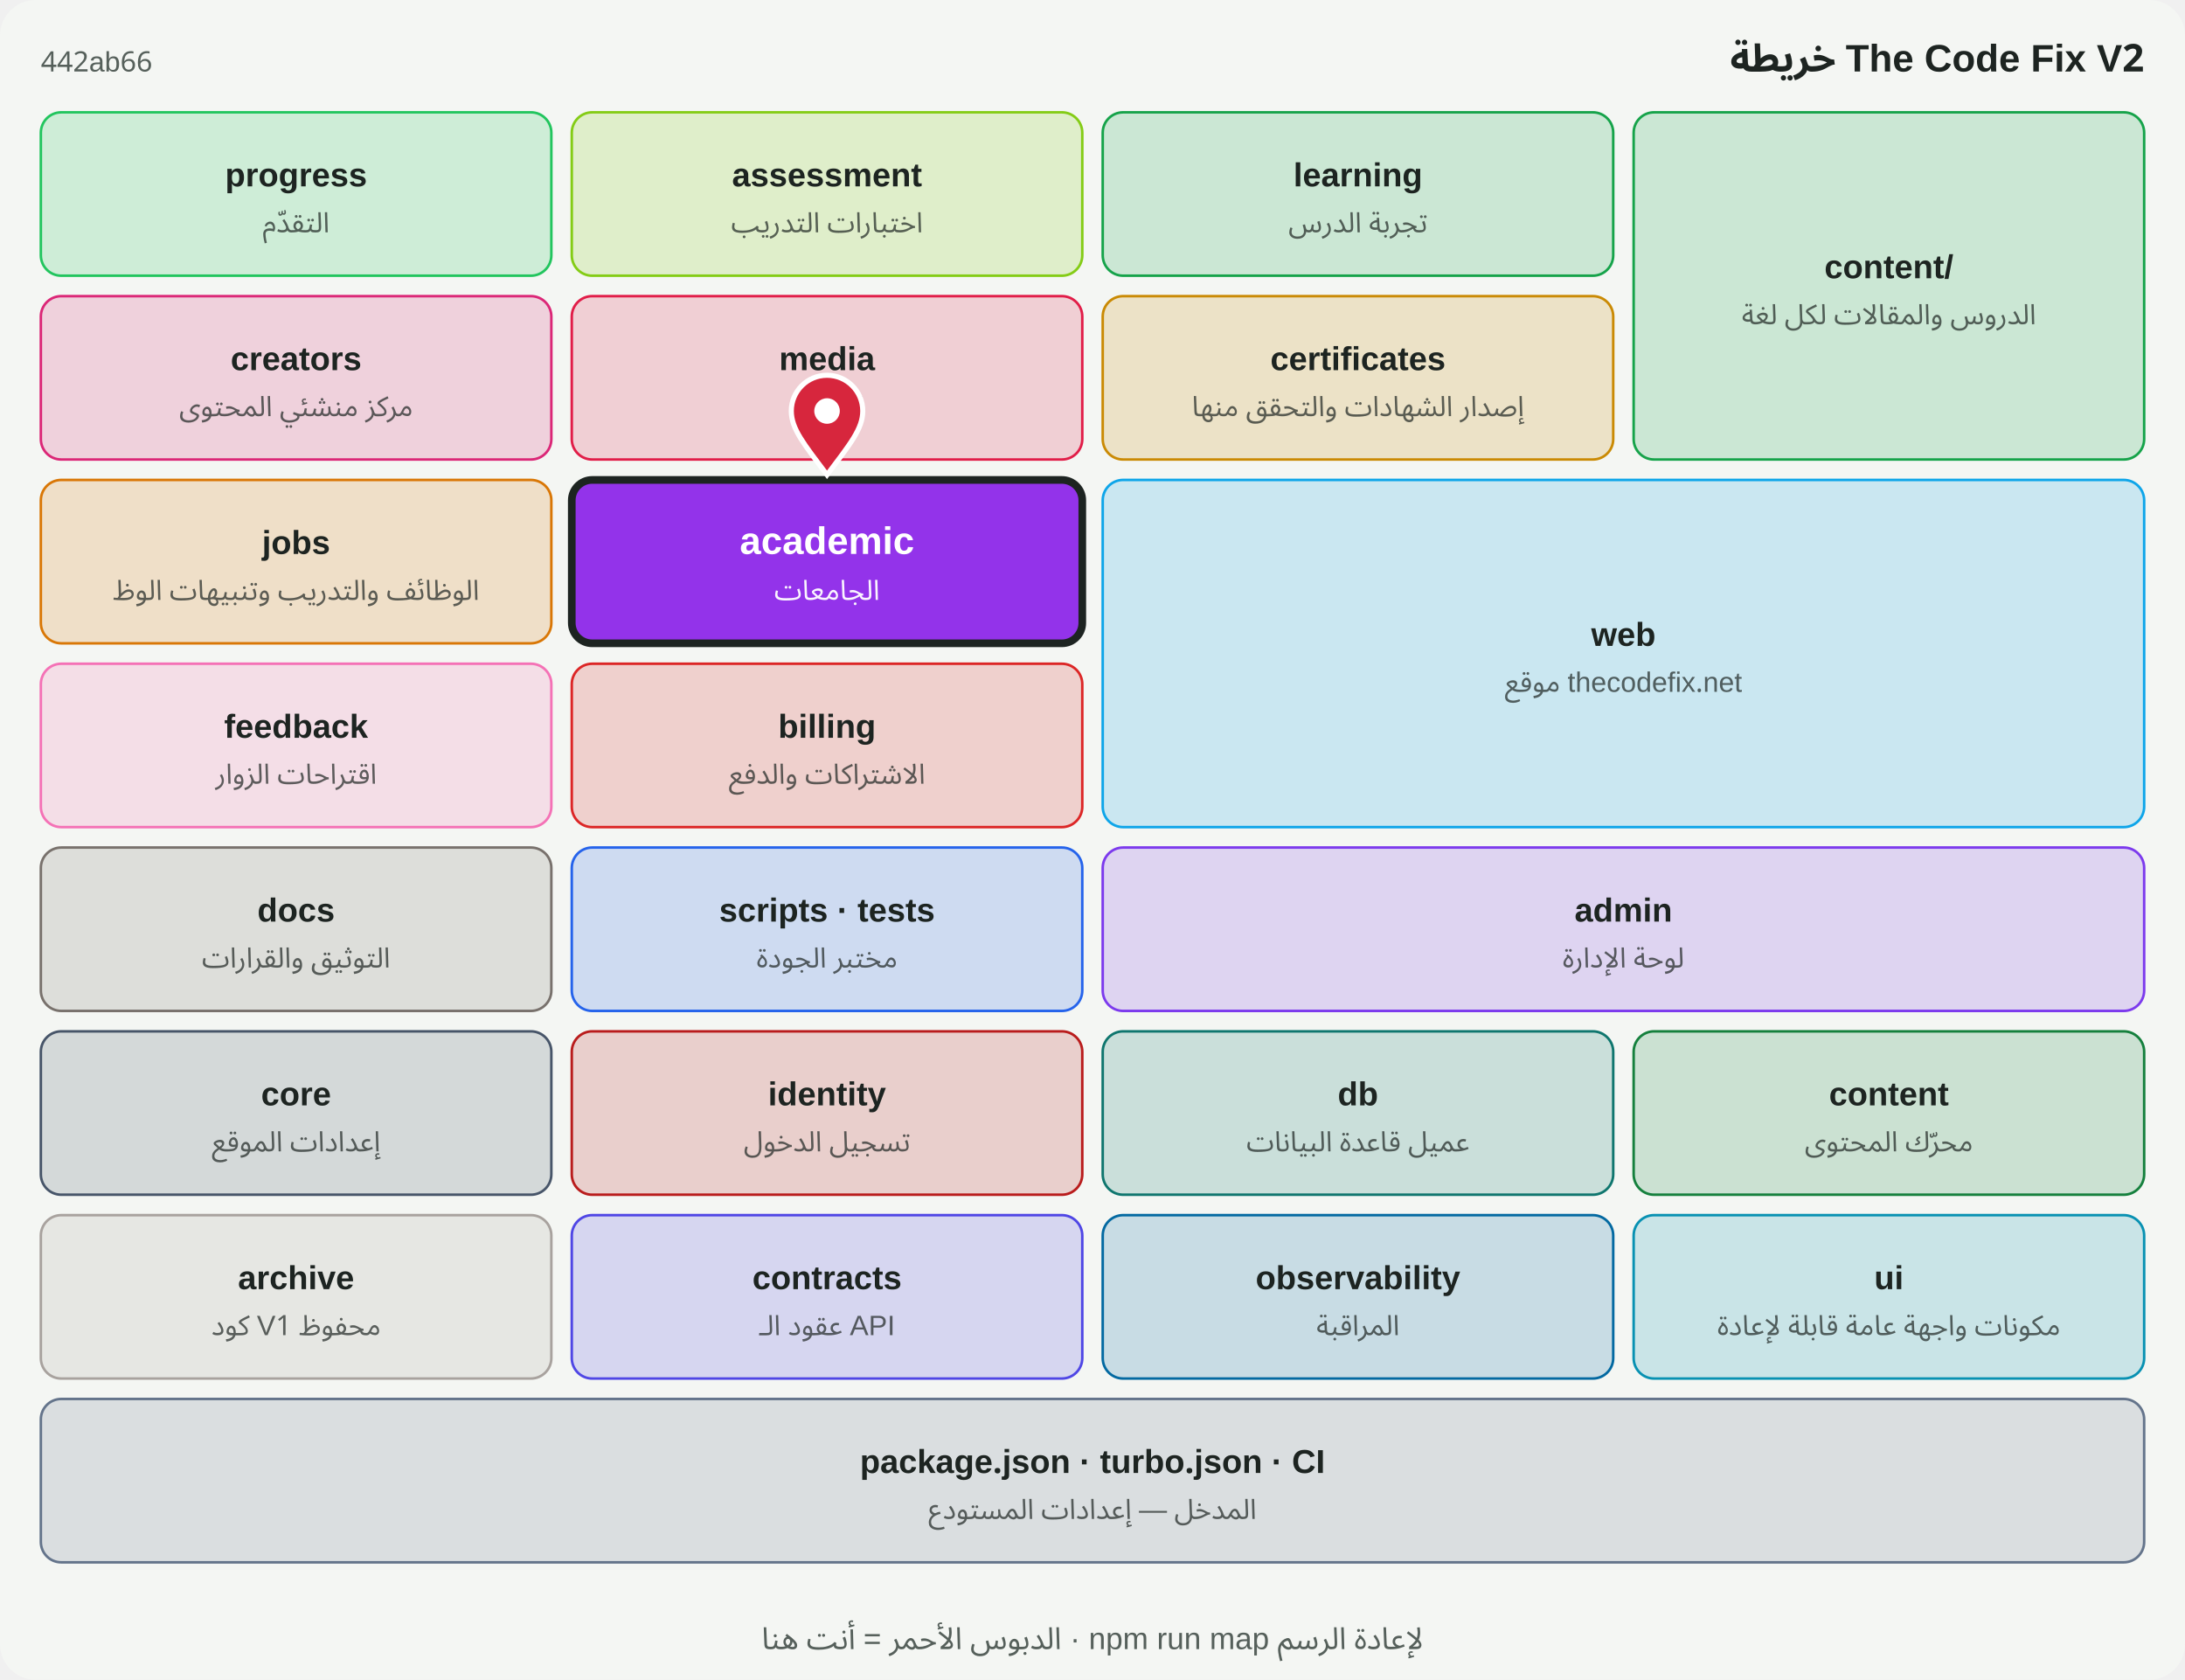
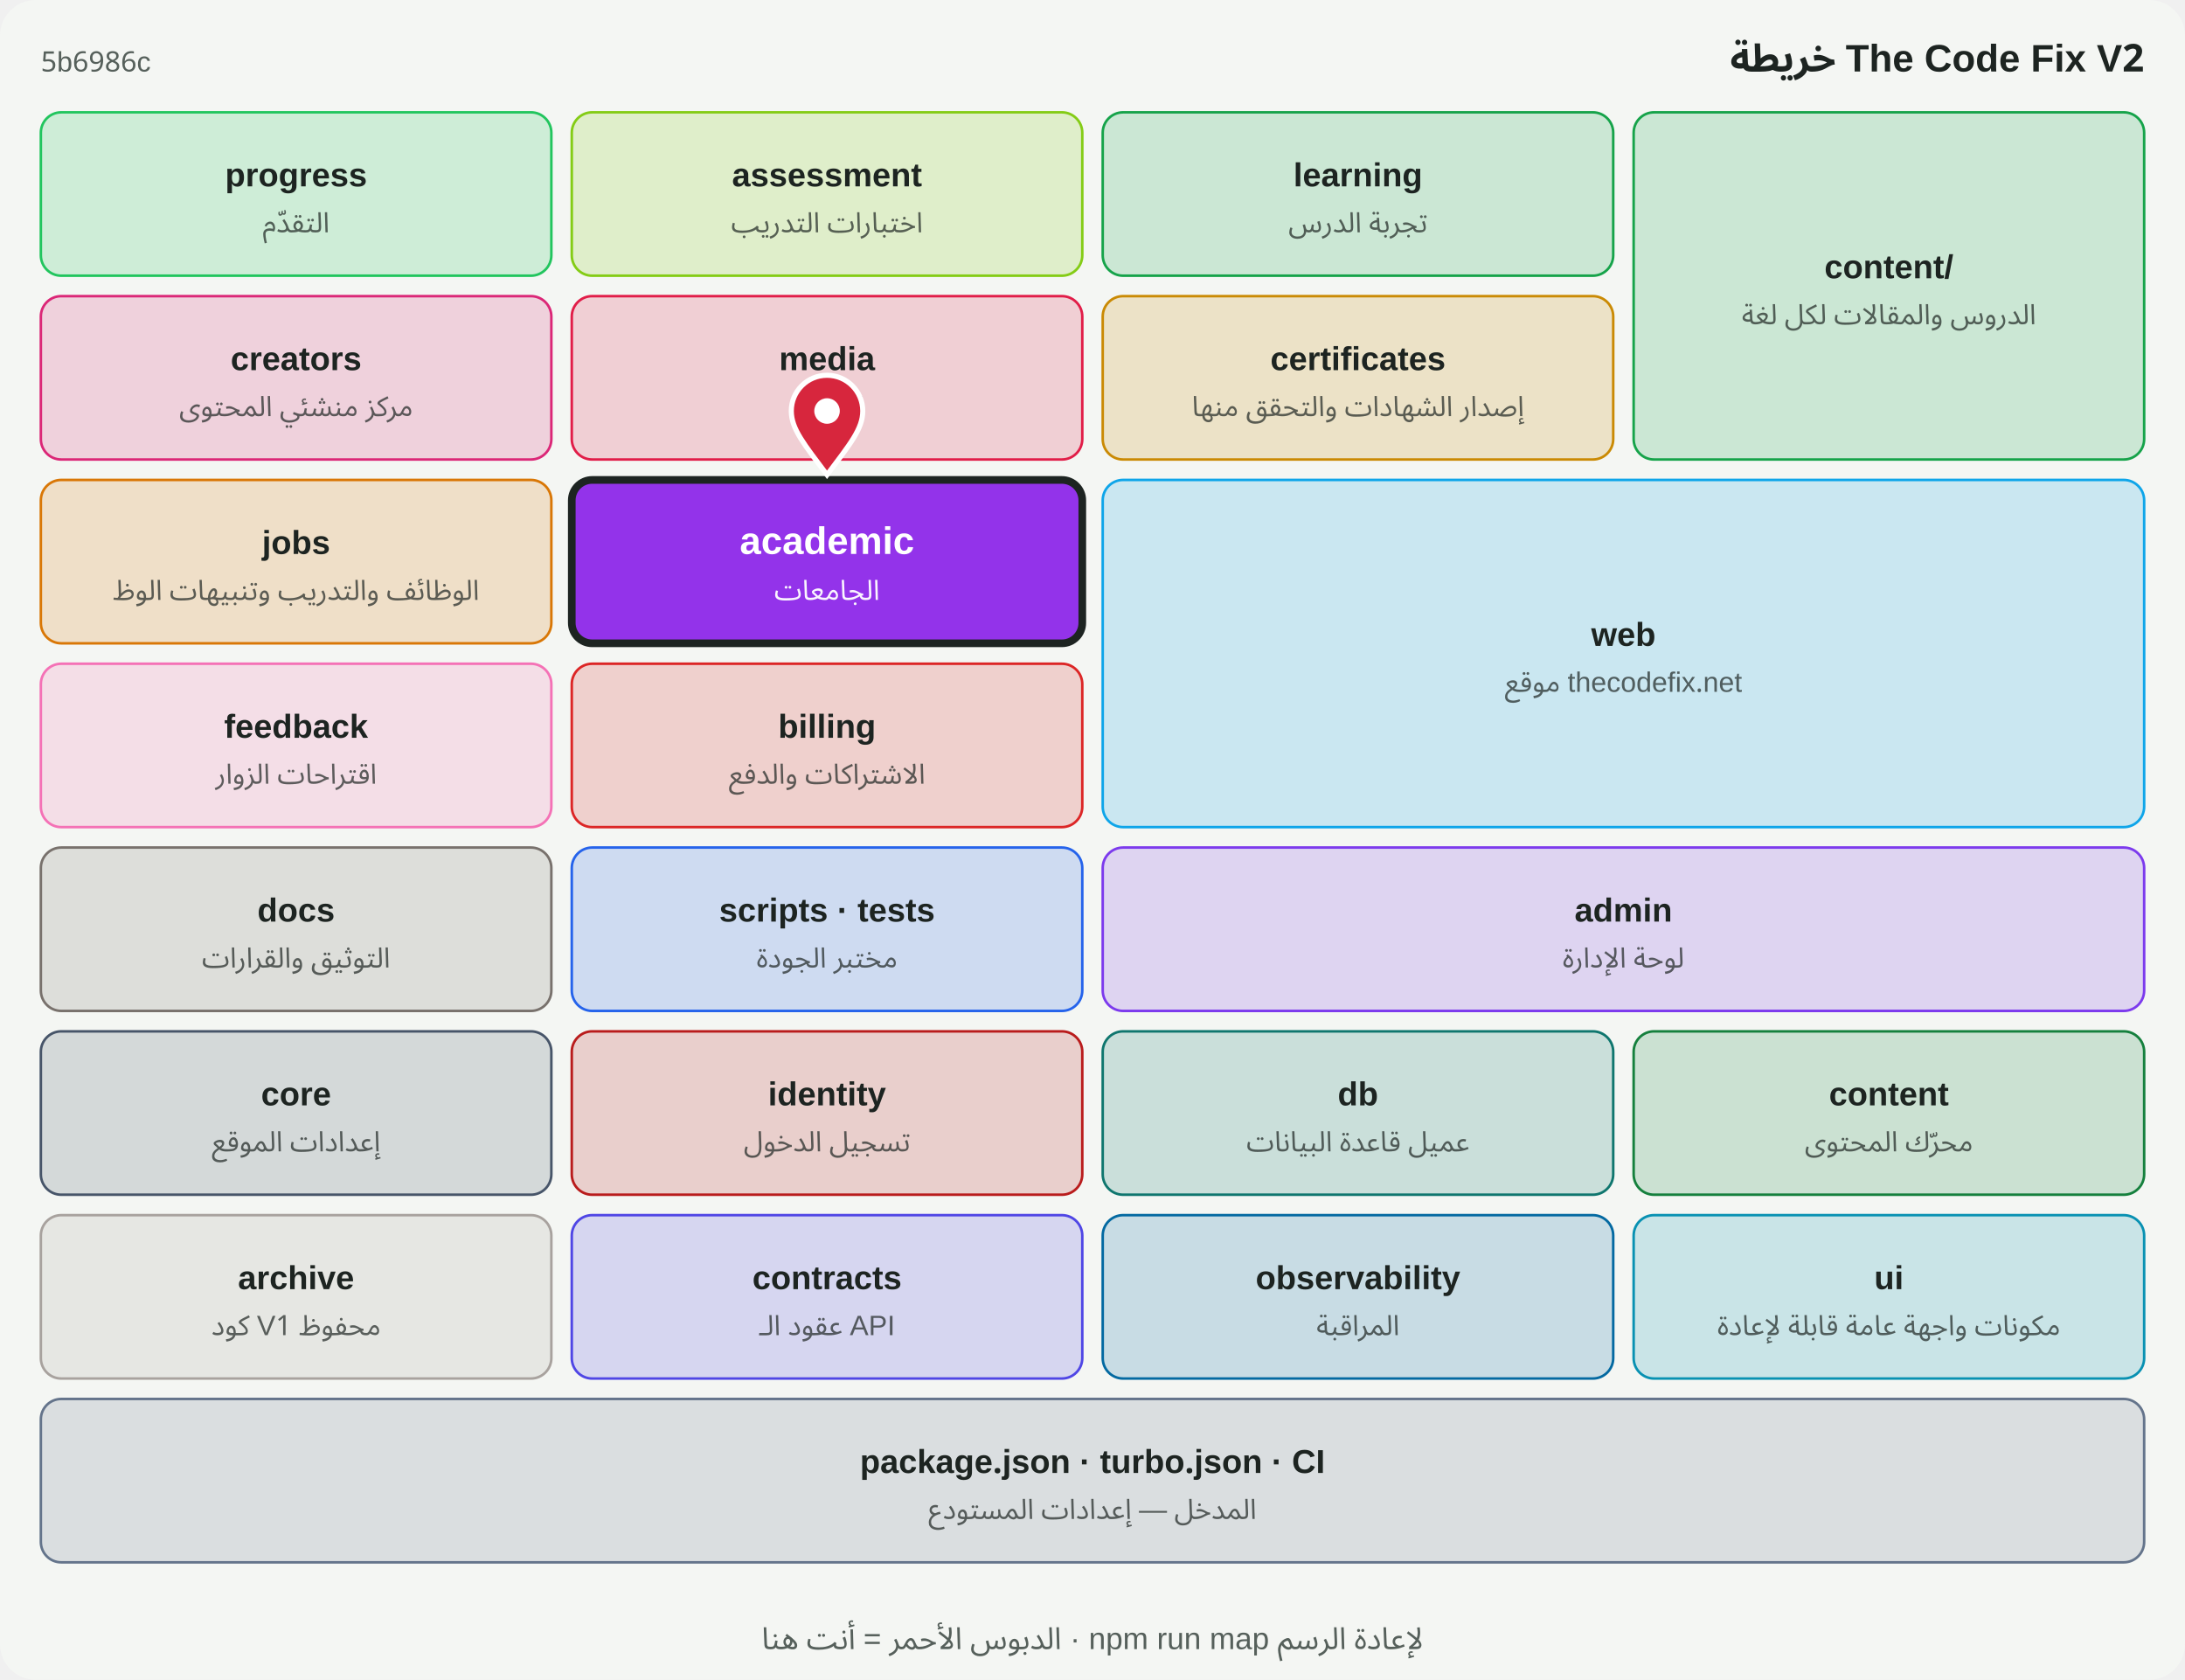
<svg xmlns="http://www.w3.org/2000/svg" viewBox="0 0 856 658" width="856" height="658" font-family="'Segoe UI', Tahoma, 'Noto Sans Arabic', Arial, sans-serif" role="img" aria-label="خريطة مشروع The Code Fix — الجامعات (@tcf/academic)">
  <rect width="856" height="658" rx="14" fill="#f4f6f3" />
  <text x="840" y="28" text-anchor="end" font-size="15" font-weight="700" fill="#1d2421">خريطة The Code Fix V2</text>
-   <text x="16" y="28" font-size="11" fill="#56605b">442ab66</text>
+   <text x="16" y="28" font-size="11" fill="#56605b">5b6986c</text>
  <g>
    <rect x="640" y="44" width="200" height="136" rx="8" fill="#16a34a" fill-opacity="0.18" stroke="#16a34a" stroke-width="1" />
    <text x="740" y="109" text-anchor="middle" font-size="13" font-weight="600" fill="#1d2421">content/</text>
    <text x="740" y="127" text-anchor="middle" font-size="11" fill="#1d2421" fill-opacity="0.7">الدروس والمقالات لكل لغة</text>
  </g>
  <g>
    <rect x="432" y="44" width="200" height="64" rx="8" fill="#16a34a" fill-opacity="0.18" stroke="#16a34a" stroke-width="1" />
    <text x="532" y="73" text-anchor="middle" font-size="13" font-weight="600" fill="#1d2421">learning</text>
    <text x="532" y="91" text-anchor="middle" font-size="11" fill="#1d2421" fill-opacity="0.7">تجربة الدرس</text>
  </g>
  <g>
    <rect x="224" y="44" width="200" height="64" rx="8" fill="#84cc16" fill-opacity="0.18" stroke="#84cc16" stroke-width="1" />
    <text x="324" y="73" text-anchor="middle" font-size="13" font-weight="600" fill="#1d2421">assessment</text>
    <text x="324" y="91" text-anchor="middle" font-size="11" fill="#1d2421" fill-opacity="0.7">اختبارات التدريب</text>
  </g>
  <g>
    <rect x="16" y="44" width="200" height="64" rx="8" fill="#22c55e" fill-opacity="0.18" stroke="#22c55e" stroke-width="1" />
    <text x="116" y="73" text-anchor="middle" font-size="13" font-weight="600" fill="#1d2421">progress</text>
    <text x="116" y="91" text-anchor="middle" font-size="11" fill="#1d2421" fill-opacity="0.7">التقدّم</text>
  </g>
  <g>
    <rect x="432" y="116" width="200" height="64" rx="8" fill="#ca8a04" fill-opacity="0.18" stroke="#ca8a04" stroke-width="1" />
    <text x="532" y="145" text-anchor="middle" font-size="13" font-weight="600" fill="#1d2421">certificates</text>
    <text x="532" y="163" text-anchor="middle" font-size="11" fill="#1d2421" fill-opacity="0.7">إصدار الشهادات والتحقق منها</text>
  </g>
  <g>
    <rect x="224" y="116" width="200" height="64" rx="8" fill="#e11d48" fill-opacity="0.18" stroke="#e11d48" stroke-width="1" />
    <text x="324" y="145" text-anchor="middle" font-size="13" font-weight="600" fill="#1d2421">media</text>
    <text x="324" y="163" text-anchor="middle" font-size="11" fill="#1d2421" fill-opacity="0.7">الفيديو</text>
  </g>
  <g>
    <rect x="16" y="116" width="200" height="64" rx="8" fill="#db2777" fill-opacity="0.18" stroke="#db2777" stroke-width="1" />
    <text x="116" y="145" text-anchor="middle" font-size="13" font-weight="600" fill="#1d2421">creators</text>
    <text x="116" y="163" text-anchor="middle" font-size="11" fill="#1d2421" fill-opacity="0.7">مركز منشئي المحتوى</text>
  </g>
  <g>
    <rect x="432" y="188" width="408" height="136" rx="8" fill="#0ea5e9" fill-opacity="0.18" stroke="#0ea5e9" stroke-width="1" />
    <text x="636" y="253" text-anchor="middle" font-size="13" font-weight="600" fill="#1d2421">web</text>
    <text x="636" y="271" text-anchor="middle" font-size="11" fill="#1d2421" fill-opacity="0.7">موقع thecodefix.net</text>
  </g>
  <g>
    <rect x="224" y="188" width="200" height="64" rx="8" fill="#9333ea" fill-opacity="1" stroke="#1d2421" stroke-width="3" />
    <text x="324" y="217" text-anchor="middle" font-size="15" font-weight="700" fill="#ffffff">academic</text>
    <text x="324" y="235" text-anchor="middle" font-size="11" fill="#ffffff" fill-opacity="0.95">الجامعات</text>
  </g>
  <path d="M324 186 c-9 -12 -14 -18 -14 -25 a14 14 0 0 1 28 0 c0 7 -5 13 -14 25z" fill="#d7263d" stroke="#fff" stroke-width="2" />
  <circle cx="324" cy="161" r="5" fill="#fff" />
  <g>
    <rect x="16" y="188" width="200" height="64" rx="8" fill="#d97706" fill-opacity="0.18" stroke="#d97706" stroke-width="1" />
    <text x="116" y="217" text-anchor="middle" font-size="13" font-weight="600" fill="#1d2421">jobs</text>
    <text x="116" y="235" text-anchor="middle" font-size="11" fill="#1d2421" fill-opacity="0.7">الوظائف والتدريب وتنبيهات الوظ</text>
  </g>
  <g>
    <rect x="224" y="260" width="200" height="64" rx="8" fill="#dc2626" fill-opacity="0.18" stroke="#dc2626" stroke-width="1" />
    <text x="324" y="289" text-anchor="middle" font-size="13" font-weight="600" fill="#1d2421">billing</text>
    <text x="324" y="307" text-anchor="middle" font-size="11" fill="#1d2421" fill-opacity="0.7">الاشتراكات والدفع</text>
  </g>
  <g>
    <rect x="16" y="260" width="200" height="64" rx="8" fill="#f472b6" fill-opacity="0.18" stroke="#f472b6" stroke-width="1" />
    <text x="116" y="289" text-anchor="middle" font-size="13" font-weight="600" fill="#1d2421">feedback</text>
    <text x="116" y="307" text-anchor="middle" font-size="11" fill="#1d2421" fill-opacity="0.7">اقتراحات الزوار</text>
  </g>
  <g>
    <rect x="432" y="332" width="408" height="64" rx="8" fill="#7c3aed" fill-opacity="0.18" stroke="#7c3aed" stroke-width="1" />
    <text x="636" y="361" text-anchor="middle" font-size="13" font-weight="600" fill="#1d2421">admin</text>
    <text x="636" y="379" text-anchor="middle" font-size="11" fill="#1d2421" fill-opacity="0.7">لوحة الإدارة</text>
  </g>
  <g>
    <rect x="224" y="332" width="200" height="64" rx="8" fill="#2563eb" fill-opacity="0.18" stroke="#2563eb" stroke-width="1" />
    <text x="324" y="361" text-anchor="middle" font-size="13" font-weight="600" fill="#1d2421">scripts · tests</text>
    <text x="324" y="379" text-anchor="middle" font-size="11" fill="#1d2421" fill-opacity="0.7">مختبر الجودة</text>
  </g>
  <g>
    <rect x="16" y="332" width="200" height="64" rx="8" fill="#78716c" fill-opacity="0.18" stroke="#78716c" stroke-width="1" />
    <text x="116" y="361" text-anchor="middle" font-size="13" font-weight="600" fill="#1d2421">docs</text>
    <text x="116" y="379" text-anchor="middle" font-size="11" fill="#1d2421" fill-opacity="0.7">التوثيق والقرارات</text>
  </g>
  <g>
    <rect x="640" y="404" width="200" height="64" rx="8" fill="#15803d" fill-opacity="0.18" stroke="#15803d" stroke-width="1" />
    <text x="740" y="433" text-anchor="middle" font-size="13" font-weight="600" fill="#1d2421">content</text>
    <text x="740" y="451" text-anchor="middle" font-size="11" fill="#1d2421" fill-opacity="0.7">محرّك المحتوى</text>
  </g>
  <g>
    <rect x="432" y="404" width="200" height="64" rx="8" fill="#0f766e" fill-opacity="0.18" stroke="#0f766e" stroke-width="1" />
    <text x="532" y="433" text-anchor="middle" font-size="13" font-weight="600" fill="#1d2421">db</text>
    <text x="532" y="451" text-anchor="middle" font-size="11" fill="#1d2421" fill-opacity="0.7">عميل قاعدة البيانات</text>
  </g>
  <g>
    <rect x="224" y="404" width="200" height="64" rx="8" fill="#b91c1c" fill-opacity="0.18" stroke="#b91c1c" stroke-width="1" />
    <text x="324" y="433" text-anchor="middle" font-size="13" font-weight="600" fill="#1d2421">identity</text>
    <text x="324" y="451" text-anchor="middle" font-size="11" fill="#1d2421" fill-opacity="0.7">تسجيل الدخول</text>
  </g>
  <g>
    <rect x="16" y="404" width="200" height="64" rx="8" fill="#475569" fill-opacity="0.18" stroke="#475569" stroke-width="1" />
    <text x="116" y="433" text-anchor="middle" font-size="13" font-weight="600" fill="#1d2421">core</text>
    <text x="116" y="451" text-anchor="middle" font-size="11" fill="#1d2421" fill-opacity="0.7">إعدادات الموقع</text>
  </g>
  <g>
    <rect x="640" y="476" width="200" height="64" rx="8" fill="#0891b2" fill-opacity="0.18" stroke="#0891b2" stroke-width="1" />
    <text x="740" y="505" text-anchor="middle" font-size="13" font-weight="600" fill="#1d2421">ui</text>
    <text x="740" y="523" text-anchor="middle" font-size="11" fill="#1d2421" fill-opacity="0.7">مكونات واجهة عامة قابلة لإعادة</text>
  </g>
  <g>
    <rect x="432" y="476" width="200" height="64" rx="8" fill="#0369a1" fill-opacity="0.18" stroke="#0369a1" stroke-width="1" />
    <text x="532" y="505" text-anchor="middle" font-size="13" font-weight="600" fill="#1d2421">observability</text>
    <text x="532" y="523" text-anchor="middle" font-size="11" fill="#1d2421" fill-opacity="0.7">المراقبة</text>
  </g>
  <g>
    <rect x="224" y="476" width="200" height="64" rx="8" fill="#4f46e5" fill-opacity="0.18" stroke="#4f46e5" stroke-width="1" />
    <text x="324" y="505" text-anchor="middle" font-size="13" font-weight="600" fill="#1d2421">contracts</text>
    <text x="324" y="523" text-anchor="middle" font-size="11" fill="#1d2421" fill-opacity="0.7">عقود الـ API</text>
  </g>
  <g>
    <rect x="16" y="476" width="200" height="64" rx="8" fill="#a8a29e" fill-opacity="0.18" stroke="#a8a29e" stroke-width="1" />
    <text x="116" y="505" text-anchor="middle" font-size="13" font-weight="600" fill="#1d2421">archive</text>
    <text x="116" y="523" text-anchor="middle" font-size="11" fill="#1d2421" fill-opacity="0.7">كود V1 محفوظ</text>
  </g>
  <g>
    <rect x="16" y="548" width="824" height="64" rx="8" fill="#64748b" fill-opacity="0.18" stroke="#64748b" stroke-width="1" />
    <text x="428" y="577" text-anchor="middle" font-size="13" font-weight="600" fill="#1d2421">package.json · turbo.json · CI</text>
    <text x="428" y="595" text-anchor="middle" font-size="11" fill="#1d2421" fill-opacity="0.7">المدخل — إعدادات المستودع</text>
  </g>
  <text x="428" y="646" text-anchor="middle" font-size="12" fill="#56605b">الدبوس الأحمر = أنت هنا · npm run map لإعادة الرسم</text>
</svg>
